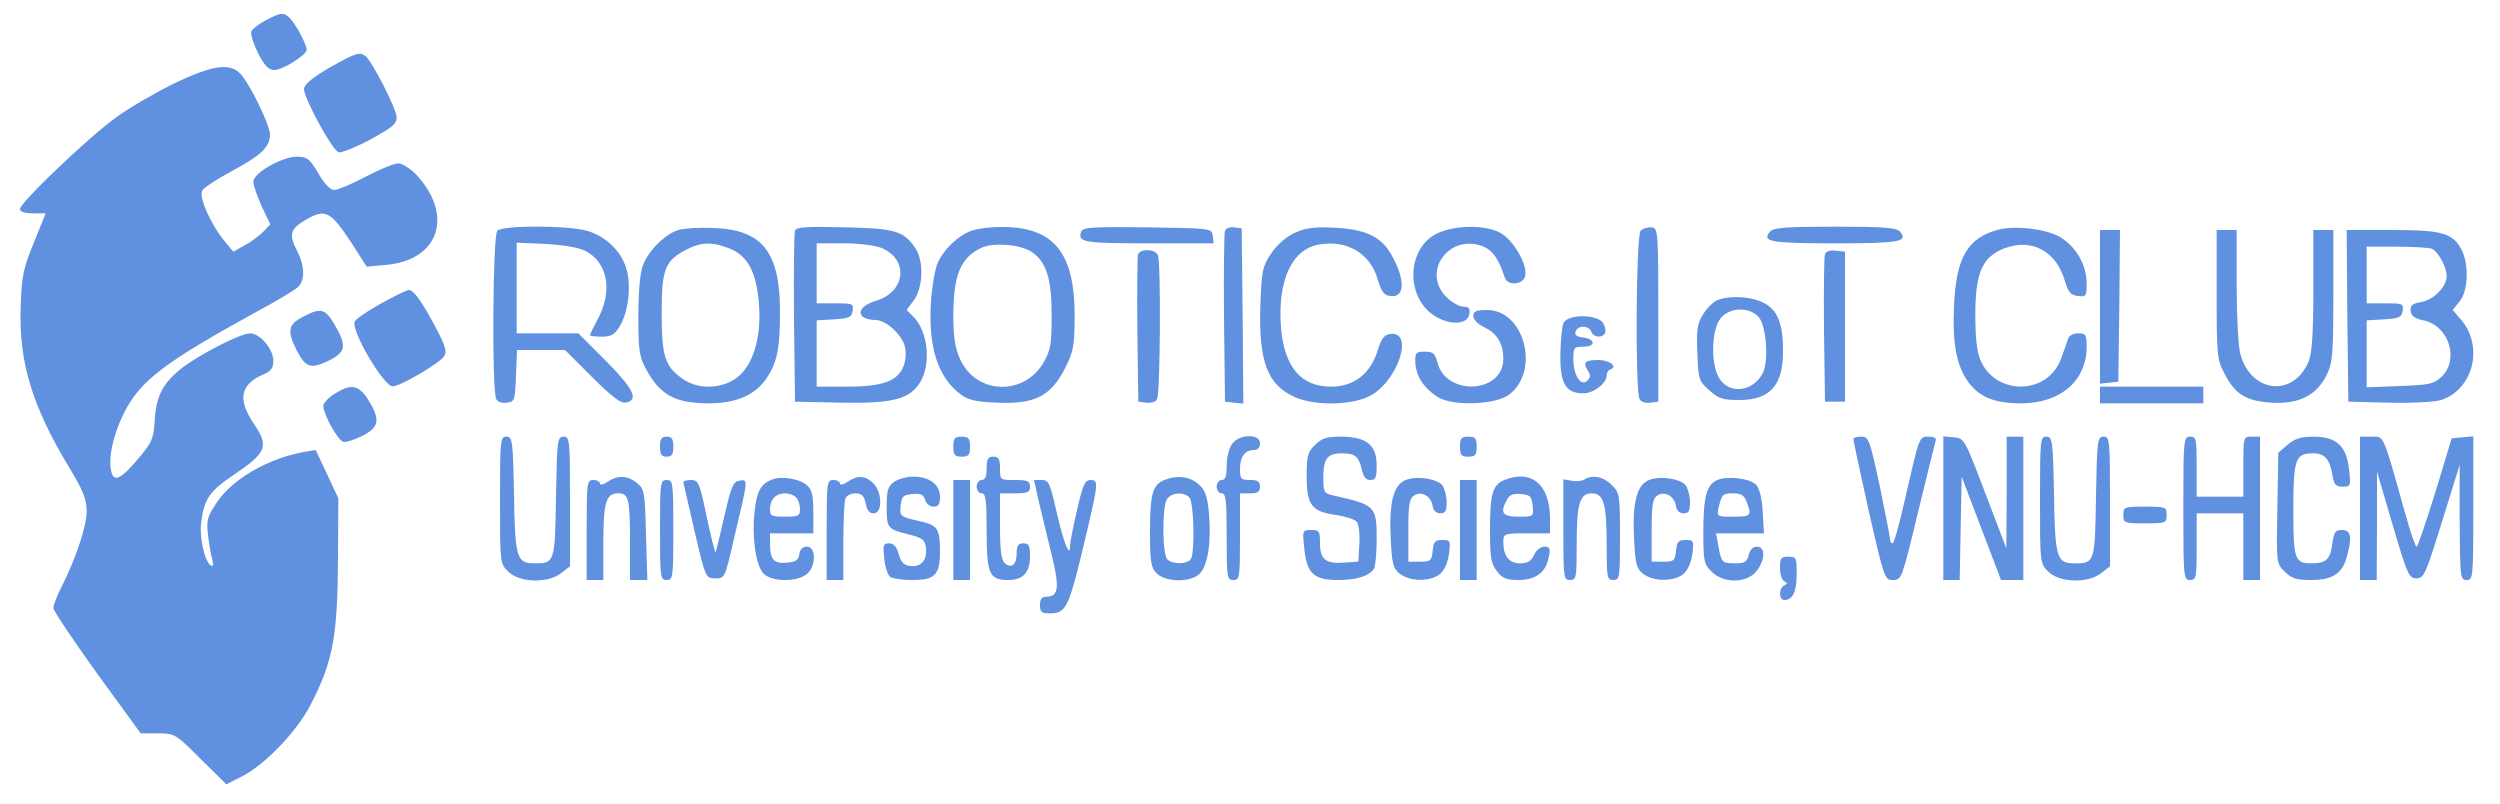
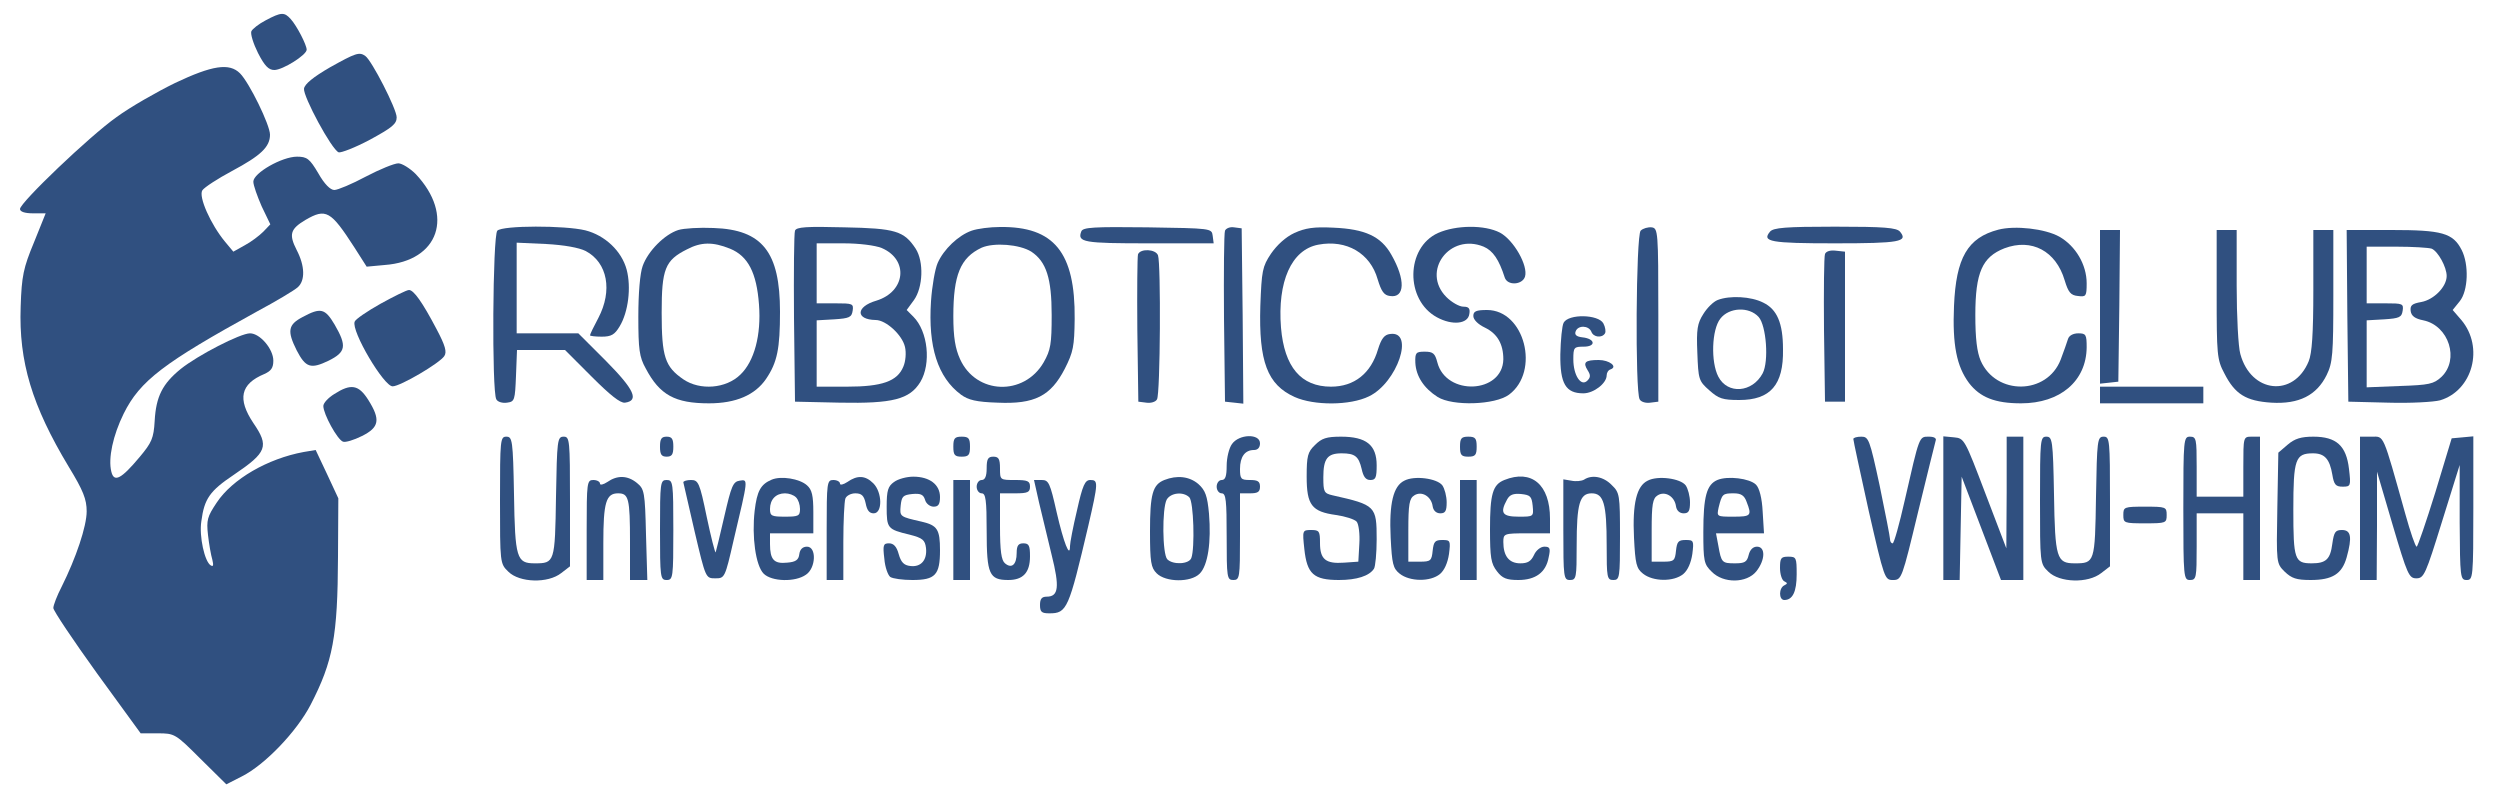
- <svg xmlns="http://www.w3.org/2000/svg" version="1.0" viewBox="0 0 750 241" fill="#6090E0">
+ <svg xmlns="http://www.w3.org/2000/svg" version="1.0" viewBox="0 0 750 241" fill="#305080">
  <g transform="translate(0,241) scale(0.1,-0.1)" stroke="none">
    <path d="M797 2349 c-21 -11 -40 -26 -43 -33 -3 -8 6 -37 20 -65 20 -39 32     -51 49 -51 25 0 97 45 97 61 0 14 -29 71 -48 92 -19 21 -28 21 -75 -4z" />
    <path d="M990 2208 c-50 -29 -76 -50 -78 -64 -3 -23 83 -183 104 -191 7 -2 49     14 94 38 66 36 80 47 80 67 0 25 -75 171 -94 184 -18 13 -29 9 -106 -34z" />
    <path d="M525 2161 c-55 -27 -134 -72 -175 -102 -82 -58 -290 -257 -290 -276     0 -8 14 -13 39 -13 l38 0 -35 -87 c-32 -77 -37 -101 -40 -193 -6 -165 34 -297     144 -480 44 -72 54 -98 54 -134 0 -45 -32 -140 -75 -226 -14 -27 -25 -56 -25     -64 0 -8 59 -96 131 -196 l131 -180 51 0 c51 0 53 -1 129 -77 l77 -76 47 24     c69 35 164 134 206 215 67 130 81 204 82 444 l1 175 -34 73 -34 72 -36 -6     c-108 -20 -214 -81 -261 -152 -28 -42 -31 -52 -26 -97 3 -27 9 -61 13 -74 4     -17 3 -22 -5 -17 -18 11 -35 87 -28 132 9 68 25 91 98 140 99 67 106 85 58     155 -48 72 -39 117 33 147 20 9 27 18 27 40 0 35 -40 82 -70 82 -29 0 -157     -66 -208 -107 -54 -44 -74 -82 -78 -156 -3 -52 -9 -65 -45 -108 -56 -67 -77     -77 -85 -44 -10 40 5 109 37 174 49 99 121 153 399 306 58 31 113 64 123 73     23 20 22 64 -3 112 -24 47 -19 63 26 90 62 36 76 28 147 -82 l37 -58 54 5     c163 12 210 149 93 273 -17 17 -41 32 -52 32 -12 0 -56 -18 -98 -40 -41 -22     -84 -40 -94 -40 -12 0 -30 18 -48 50 -26 44 -34 50 -64 50 -45 0 -131 -49     -131 -75 0 -11 12 -44 25 -74 l26 -54 -21 -22 c-12 -12 -37 -31 -56 -41 l-34     -19 -25 30 c-43 52 -80 135 -68 154 6 9 46 35 89 58 86 46 114 72 114 109 0     29 -62 156 -90 184 -32 32 -83 24 -195 -29z" />
    <path d="M1492 1718 c-14 -14 -17 -484 -3 -506 4 -8 19 -12 32 -10 23 3 24 7     27 81 l3 77 72 0 72 0 80 -80 c55 -55 86 -80 100 -78 43 6 28 39 -56 124 l-84     84 -92 0 -93 0 0 136 0 136 88 -4 c55 -3 99 -11 119 -21 66 -35 81 -119 38     -201 -14 -26 -25 -49 -25 -52 0 -2 16 -4 35 -4 29 0 39 6 54 31 26 43 35 117     21 170 -15 56 -65 103 -124 118 -61 15 -248 15 -264 -1z" />
    <path d="M2035 1720 c-41 -13 -91 -63 -107 -108 -8 -22 -13 -82 -13 -152 0     -98 3 -121 22 -155 42 -80 88 -105 190 -105 81 0 138 25 171 73 34 50 42 91     42 202 0 179 -53 246 -199 251 -42 2 -90 -1 -106 -6z m155 -56 c54 -22 80 -72     87 -168 7 -91 -14 -170 -56 -210 -43 -42 -121 -48 -171 -14 -55 38 -65 67 -65     200 0 131 10 157 76 190 42 22 77 23 129 2z" />
    <path d="M2385 1718 c-3 -7 -4 -126 -3 -263 l3 -250 135 -3 c158 -3 209 10     241 62 33 55 23 152 -21 196 l-20 20 22 30 c27 38 30 115 5 154 -35 53 -60 61     -214 64 -114 3 -144 1 -148 -10z m260 -52 c82 -35 72 -131 -16 -158 -62 -18     -63 -57 -2 -58 31 0 80 -45 88 -81 4 -17 2 -43 -5 -59 -18 -44 -64 -60 -169     -60 l-91 0 0 99 0 100 53 3 c45 3 52 6 55 26 3 21 0 22 -52 22 l-56 0 0 90 0     90 80 0 c47 0 95 -6 115 -14z" />
    <path d="M2915 1718 c-40 -14 -84 -56 -102 -97 -8 -18 -17 -70 -20 -115 -9     -136 20 -228 90 -280 22 -16 46 -22 110 -24 111 -5 159 20 201 101 26 51 29     68 30 150 2 200 -62 278 -224 276 -30 0 -68 -5 -85 -11z m179 -63 c45 -30 61     -80 61 -190 0 -87 -3 -105 -24 -142 -59 -102 -203 -97 -251 10 -14 31 -20 65     -20 128 0 124 21 176 85 206 37 16 114 10 149 -12z" />
    <path d="M3244 1716 c-13 -33 7 -36 202 -36 l195 0 -3 23 c-3 22 -4 22 -196     25 -162 2 -193 0 -198 -12z" />
    <path d="M3675 1718 c-3 -7 -4 -126 -3 -263 l3 -250 28 -3 27 -3 -2 263 -3     263 -23 3 c-12 2 -24 -3 -27 -10z" />
    <path d="M3883 1711 c-26 -12 -52 -36 -70 -62 -26 -39 -28 -51 -32 -157 -5     -167 21 -236 103 -273 58 -26 166 -26 223 2 85 41 138 198 63 187 -17 -2 -26     -14 -36 -46 -21 -72 -71 -112 -141 -112 -90 0 -140 59 -150 177 -11 138 31     234 112 249 85 16 156 -26 178 -104 11 -36 19 -48 37 -50 45 -7 47 49 4 124     -31 55 -79 77 -174 81 -58 3 -84 -1 -117 -16z" />
    <path d="M4314 1711 c-97 -44 -99 -201 -3 -253 46 -25 93 -20 97 10 3 17 -2     22 -18 22 -12 0 -35 13 -51 29 -76 77 10 193 112 151 28 -12 46 -39 63 -92 8     -26 53 -23 61 2 10 33 -34 110 -75 132 -46 24 -132 23 -186 -1z" />
    <path d="M4922 1718 c-14 -14 -17 -484 -3 -506 4 -8 19 -12 32 -10 l24 3 0     260 c0 253 -1 260 -20 263 -11 1 -26 -3 -33 -10z" />
    <path d="M5310 1715 c-25 -30 0 -35 195 -35 195 0 220 5 195 35 -10 12 -47 15     -195 15 -148 0 -185 -3 -195 -15z" />
    <path d="M5995 1721 c-92 -24 -127 -84 -133 -229 -5 -117 8 -181 45 -231 33     -43 78 -61 156 -61 118 0 196 67 197 168 0 38 -2 42 -25 42 -16 0 -28 -7 -31     -17 -3 -10 -13 -38 -22 -62 -41 -106 -194 -108 -240 -3 -11 26 -16 66 -16 137     0 128 21 174 87 200 82 31 155 -8 181 -96 11 -36 18 -45 40 -47 24 -3 26 -1     26 38 0 56 -33 112 -82 140 -43 24 -133 34 -183 21z" />
    <path d="M6300 1489 l0 -230 28 3 27 3 3 228 2 227 -30 0 -30 0 0 -231z" />
    <path d="M6650 1527 c0 -180 1 -196 23 -237 32 -63 65 -83 141 -88 83 -5 136     22 166 83 18 37 20 62 20 238 l0 197 -30 0 -30 0 0 -180 c0 -131 -4 -190 -14     -214 -45 -109 -173 -96 -205 22 -6 20 -11 112 -11 205 l0 167 -30 0 -30 0 0     -193z" />
    <path d="M7042 1463 l3 -258 120 -3 c66 -2 136 2 155 7 98 29 133 159 64 241     l-26 30 21 26 c26 32 28 111 6 154 -26 51 -59 60 -210 60 l-135 0 2 -257z     m253 201 c19 -8 45 -55 45 -82 0 -32 -38 -71 -76 -78 -28 -5 -34 -10 -32 -27     2 -15 13 -23 38 -28 77 -16 109 -118 54 -170 -23 -21 -36 -24 -125 -27 l-99     -4 0 101 0 100 53 3 c45 3 52 6 55 26 3 21 0 22 -52 22 l-56 0 0 85 0 85 89 0     c49 0 97 -3 106 -6z" />
    <path d="M3414 1647 c-2 -7 -3 -109 -2 -227 l3 -215 24 -3 c13 -2 28 2 32 10     10 15 12 408 3 432 -7 19 -53 21 -60 3z" />
    <path d="M5475 1648 c-3 -7 -4 -110 -3 -228 l3 -215 30 0 30 0 0 225 0 225     -28 3 c-16 2 -29 -2 -32 -10z" />
    <path d="M1142 1499 c-41 -23 -76 -47 -78 -54 -11 -28 88 -195 114 -194 23 0     142 70 155 91 8 12 3 31 -23 80 -43 82 -69 118 -83 118 -7 0 -45 -19 -85 -41z" />
    <path d="M5153 1510 c-13 -5 -32 -24 -43 -42 -18 -28 -21 -46 -18 -116 3 -80     4 -85 36 -113 28 -25 40 -29 90 -29 93 0 133 45 131 152 0 79 -18 120 -59 140     -37 19 -101 22 -137 8z m123 -51 c23 -26 31 -133 12 -169 -31 -58 -105 -64     -133 -10 -23 44 -20 141 6 174 26 34 86 37 115 5z" />
    <path d="M908 1459 c-44 -23 -47 -42 -18 -100 27 -52 42 -57 96 -31 52 26 55     44 18 108 -29 49 -42 52 -96 23z" />
    <path d="M4420 1462 c0 -11 14 -25 35 -35 37 -18 55 -49 55 -95 -2 -103 -172     -111 -198 -9 -7 27 -13 32 -38 32 -26 0 -29 -3 -28 -33 2 -41 26 -77 67 -103     45 -28 172 -24 214 7 94 70 47 254 -66 254 -33 0 -41 -4 -41 -18z" />
    <path d="M4691 1442 c-5 -9 -9 -52 -10 -95 -1 -88 16 -117 69 -117 31 0 70 30     70 54 0 8 5 16 12 18 22 8 -4 28 -36 28 -41 0 -48 -7 -33 -31 9 -14 9 -21 -1     -31 -19 -19 -42 16 -42 64 0 36 2 38 31 38 38 0 35 24 -4 28 -18 2 -24 8 -20     18 7 19 39 18 47 -1 6 -17 32 -20 41 -5 3 5 1 19 -5 30 -15 27 -104 29 -119 2z" />
    <path d="M1003 1228 c-18 -11 -33 -27 -33 -36 0 -24 42 -101 59 -107 7 -3 33     5 57 17 52 26 56 49 19 108 -29 46 -52 50 -102 18z" />
    <path d="M6300 1225 l0 -25 155 0 155 0 0 25 0 25 -155 0 -155 0 0 -25z" />
    <path d="M1500 910 c0 -189 0 -191 25 -215 33 -33 119 -36 159 -4 l26 20 0     195 c0 185 -1 194 -19 194 -19 0 -20 -10 -23 -180 -3 -198 -4 -200 -64 -200     -54 0 -59 15 -62 207 -3 163 -5 173 -23 173 -18 0 -19 -9 -19 -190z" />
    <path d="M1980 1070 c0 -23 4 -30 20 -30 16 0 20 7 20 30 0 23 -4 30 -20 30     -16 0 -20 -7 -20 -30z" />
    <path d="M2860 1070 c0 -25 4 -30 25 -30 21 0 25 5 25 30 0 25 -4 30 -25 30     -21 0 -25 -5 -25 -30z" />
    <path d="M3696 1078 c-9 -12 -16 -42 -16 -65 0 -32 -4 -43 -15 -43 -8 0 -15     -9 -15 -20 0 -11 7 -20 15 -20 13 0 15 -21 15 -130 0 -123 1 -130 20 -130 19     0 20 7 20 130 l0 130 30 0 c23 0 30 4 30 20 0 16 -7 20 -30 20 -27 0 -30 3     -30 33 0 37 15 57 42 57 11 0 18 7 18 20 0 30 -63 28 -84 -2z" />
    <path d="M3945 1075 c-22 -21 -25 -33 -25 -95 0 -85 15 -105 88 -115 28 -4 56     -13 62 -20 6 -7 10 -37 8 -67 l-3 -53 -43 -3 c-55 -4 -72 10 -72 59 0 35 -2     39 -26 39 -27 0 -27 -1 -21 -57 8 -75 28 -93 104 -93 53 0 91 12 105 34 4 6 8     46 8 88 0 100 -3 103 -132 132 -26 6 -28 10 -28 54 0 56 12 72 55 72 40 0 51     -9 60 -47 5 -23 12 -33 26 -33 16 0 19 7 19 44 0 61 -31 86 -107 86 -44 0 -58     -5 -78 -25z" />
    <path d="M4380 1070 c0 -25 4 -30 25 -30 21 0 25 5 25 30 0 25 -4 30 -25 30     -21 0 -25 -5 -25 -30z" />
    <path d="M5560 1093 c0 -5 21 -101 46 -215 47 -205 48 -208 73 -208 26 0 27 4     75 203 27 111 51 208 53 215 3 7 -4 12 -20 12 -30 0 -28 5 -73 -192 -16 -71     -32 -128 -36 -128 -5 0 -8 6 -8 13 0 6 -14 78 -31 160 -30 139 -33 147 -55     147 -13 0 -24 -3 -24 -7z" />
    <path d="M5830 886 l0 -216 25 0 24 0 3 155 3 155 59 -155 59 -155 33 0 34 0     0 215 0 215 -25 0 -25 0 0 -167 -1 -168 -63 165 c-62 163 -63 165 -94 168     l-32 3 0 -215z" />
    <path d="M6120 910 c0 -189 0 -191 25 -215 33 -33 119 -36 159 -4 l26 20 0     195 c0 185 -1 194 -19 194 -19 0 -20 -10 -23 -180 -3 -198 -4 -200 -64 -200     -54 0 -59 15 -62 207 -3 163 -5 173 -23 173 -18 0 -19 -9 -19 -190z" />
    <path d="M6550 885 c0 -208 1 -215 20 -215 19 0 20 7 20 100 l0 100 70 0 70 0     0 -100 0 -100 25 0 25 0 0 215 0 215 -25 0 c-25 0 -25 -1 -25 -90 l0 -90 -70     0 -70 0 0 90 c0 83 -1 90 -20 90 -19 0 -20 -7 -20 -215z" />
    <path d="M6863 1076 l-28 -24 -3 -166 c-3 -166 -3 -166 22 -191 21 -20 35 -25     78 -25 65 0 94 18 108 68 17 61 13 82 -14 82 -20 0 -24 -6 -29 -41 -6 -47 -19     -59 -62 -59 -51 0 -55 11 -55 161 0 152 6 169 59 169 35 0 50 -17 58 -64 5     -30 10 -36 31 -36 24 0 25 2 19 53 -8 70 -38 97 -107 97 -37 0 -56 -6 -77 -24z" />
    <path d="M7080 885 l0 -215 25 0 25 0 1 163 0 162 47 -160 c44 -149 49 -160     71 -160 23 0 28 12 77 170 l53 170 0 -172 c1 -166 2 -173 21 -173 19 0 20 7     20 216 l0 215 -32 -3 -33 -3 -49 -162 c-28 -90 -53 -163 -56 -163 -4 0 -19 44     -34 98 -69 246 -63 232 -101 232 l-35 0 0 -215z" />
    <path d="M2960 1005 c0 -24 -5 -35 -15 -35 -8 0 -15 -9 -15 -20 0 -11 7 -20     15 -20 12 0 15 -19 15 -114 0 -129 8 -146 65 -146 44 0 65 22 65 71 0 32 -3     39 -20 39 -15 0 -20 -7 -20 -29 0 -35 -15 -48 -35 -31 -11 9 -15 37 -15 111     l0 99 45 0 c38 0 45 3 45 20 0 17 -7 20 -45 20 -45 0 -45 0 -45 35 0 28 -4 35     -20 35 -16 0 -20 -7 -20 -35z" />
    <path d="M1822 964 c-12 -8 -22 -10 -22 -5 0 6 -9 11 -20 11 -19 0 -20 -7 -20     -150 l0 -150 25 0 25 0 0 111 c0 121 8 149 44 149 32 0 36 -14 36 -146 l0     -114 26 0 26 0 -4 136 c-3 128 -5 137 -27 155 -28 23 -59 24 -89 3z" />
    <path d="M2315 971 c-33 -14 -44 -34 -51 -93 -9 -78 3 -165 27 -189 24 -24 95     -26 127 -3 30 20 32 84 3 84 -13 0 -21 -8 -23 -22 -2 -18 -11 -24 -37 -26 -39     -4 -51 9 -51 56 l0 32 65 0 65 0 0 63 c0 50 -4 68 -19 81 -22 20 -78 29 -106     17z m73 -53 c7 -7 12 -22 12 -35 0 -21 -5 -23 -45 -23 -40 0 -45 2 -45 23 0     29 18 47 45 47 12 0 26 -5 33 -12z" />
    <path d="M2542 964 c-12 -8 -22 -10 -22 -5 0 6 -9 11 -20 11 -19 0 -20 -7 -20     -150 l0 -150 25 0 25 0 0 114 c0 63 3 121 6 130 3 9 17 16 30 16 19 0 26 -7     31 -30 4 -21 11 -30 24 -30 27 0 26 63 -1 90 -24 24 -48 25 -78 4z" />
    <path d="M2682 964 c-18 -13 -22 -25 -22 -74 0 -65 2 -68 69 -84 39 -10 46     -16 49 -40 4 -36 -15 -58 -47 -54 -19 2 -28 11 -35 36 -6 22 -15 32 -29 32     -17 0 -19 -5 -14 -46 2 -26 11 -50 18 -55 8 -5 37 -9 66 -9 69 0 83 15 83 89     0 63 -8 75 -55 86 -66 15 -66 15 -63 48 3 28 7 32 35 35 24 2 33 -1 38 -17 3     -12 15 -21 26 -21 14 0 19 7 19 29 0 37 -31 61 -80 61 -20 0 -46 -7 -58 -16z" />
    <path d="M3493 970 c-35 -14 -43 -42 -43 -154 0 -93 3 -109 20 -126 27 -27     102 -28 129 -1 25 25 35 95 28 180 -5 54 -11 70 -32 89 -27 23 -64 27 -102 12z     m75 -52 c13 -13 17 -153 6 -182 -7 -19 -55 -21 -72 -4 -15 15 -16 152 -2 179     12 21 50 25 68 7z" />
    <path d="M4213 968 c-33 -16 -46 -68 -41 -171 4 -79 7 -92 27 -108 30 -24 92     -25 121 -1 13 11 23 33 27 60 5 40 4 42 -20 42 -22 0 -26 -5 -29 -32 -3 -30     -6 -33 -38 -33 l-35 0 0 94 c0 78 3 96 18 105 22 14 51 -3 55 -33 2 -13 11     -21 23 -21 15 0 19 7 19 33 0 18 -6 41 -13 51 -16 21 -84 30 -114 14z" />
    <path d="M4513 970 c-35 -14 -43 -42 -43 -148 0 -85 3 -103 21 -126 16 -21 29     -26 64 -26 52 0 83 23 91 68 6 27 4 32 -13 32 -11 0 -25 -11 -31 -25 -9 -19     -19 -25 -41 -25 -34 0 -51 22 -51 64 0 25 2 26 70 26 l70 0 0 44 c0 102 -55     149 -137 116z m85 -77 c3 -33 3 -33 -42 -33 -49 0 -57 11 -35 51 8 15 19 19     42 17 28 -3 32 -7 35 -35z" />
    <path d="M4752 971 c-7 -4 -24 -6 -38 -3 l-24 4 0 -151 c0 -144 1 -151 20     -151 19 0 20 7 20 104 0 125 9 156 45 156 36 0 45 -31 45 -156 0 -97 1 -104     20 -104 19 0 20 7 20 130 0 126 -1 132 -25 155 -24 25 -59 32 -83 16z" />
    <path d="M4943 968 c-33 -16 -46 -68 -41 -171 4 -79 7 -92 27 -108 30 -24 92     -25 121 -1 13 11 23 33 27 60 5 40 4 42 -20 42 -22 0 -26 -5 -29 -32 -3 -30     -6 -33 -38 -33 l-35 0 0 94 c0 78 3 96 18 105 22 14 51 -3 55 -33 2 -13 11     -21 23 -21 15 0 19 7 19 33 0 18 -6 41 -13 51 -16 21 -84 30 -114 14z" />
    <path d="M5152 970 c-32 -14 -42 -49 -42 -156 0 -87 2 -97 25 -119 35 -36 105     -35 134 1 27 34 28 74 2 74 -12 0 -21 -9 -25 -25 -5 -21 -12 -25 -41 -25 -39     0 -41 2 -50 53 l-7 37 72 0 72 0 -4 65 c-2 41 -10 71 -20 81 -19 19 -85 27     -116 14z m88 -66 c16 -41 13 -44 -40 -44 -50 0 -50 0 -44 28 10 40 12 42 45     42 22 0 32 -6 39 -26z" />
    <path d="M1980 820 c0 -143 1 -150 20 -150 19 0 20 7 20 150 0 143 -1 150 -20     150 -19 0 -20 -7 -20 -150z" />
    <path d="M2050 963 c1 -5 16 -71 34 -148 33 -140 33 -140 62 -140 28 0 29 1     55 115 44 186 44 182 18 178 -20 -3 -25 -16 -46 -107 -13 -57 -25 -106 -26     -108 -2 -2 -14 46 -27 107 -21 102 -25 110 -47 110 -12 0 -23 -3 -23 -7z" />
    <path d="M2860 820 l0 -150 25 0 25 0 0 150 0 150 -25 0 -25 0 0 -150z" />
    <path d="M3117 903 c9 -38 26 -108 38 -158 24 -96 21 -125 -15 -125 -15 0 -20     -7 -20 -25 0 -21 5 -25 28 -25 53 0 58 12 117 263 30 130 30 137 6 137 -16 0     -23 -15 -40 -91 -12 -50 -21 -98 -21 -107 0 -39 -19 10 -40 101 -20 89 -24 97     -45 97 l-23 0 15 -67z" />
    <path d="M4380 820 l0 -150 25 0 25 0 0 150 0 150 -25 0 -25 0 0 -150z" />
    <path d="M6370 865 c0 -24 2 -25 65 -25 63 0 65 1 65 25 0 24 -2 25 -65 25     -63 0 -65 -1 -65 -25z" />
    <path d="M5340 706 c0 -19 6 -37 13 -40 10 -5 10 -7 0 -12 -17 -8 -17 -44 0     -44 25 0 37 25 37 77 0 50 -1 53 -25 53 -22 0 -25 -4 -25 -34z" />
  </g>
</svg>
